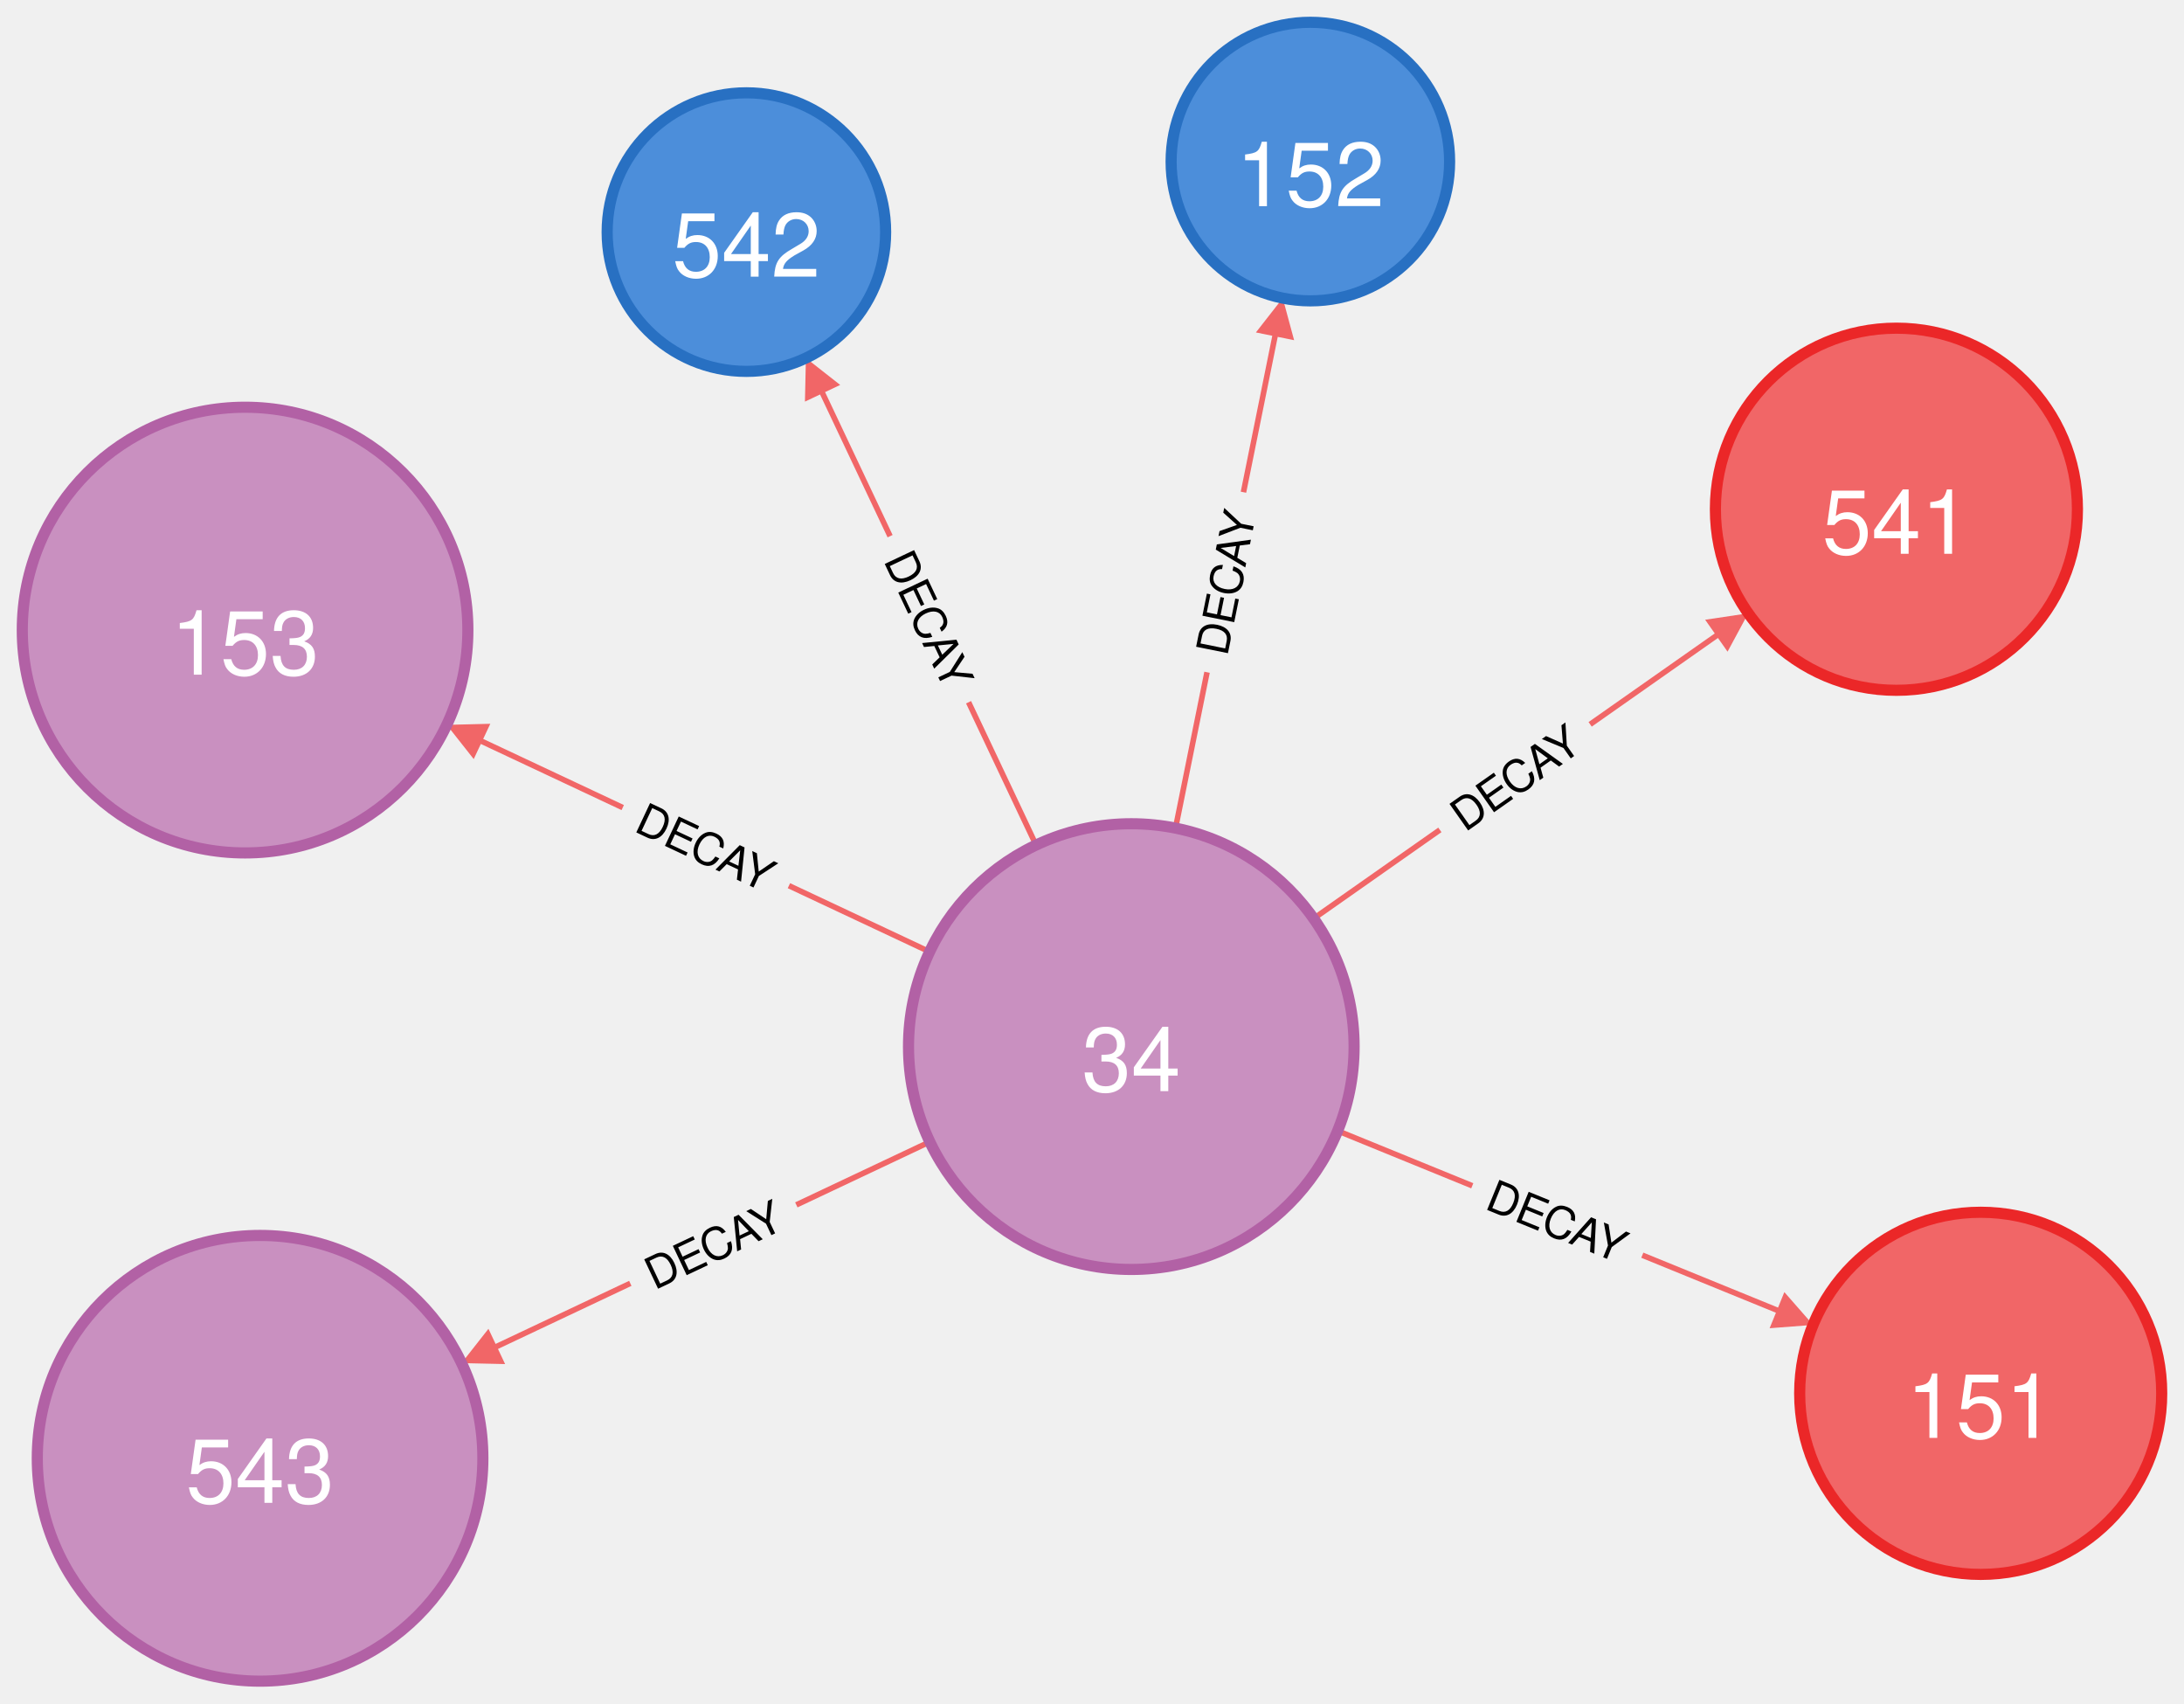
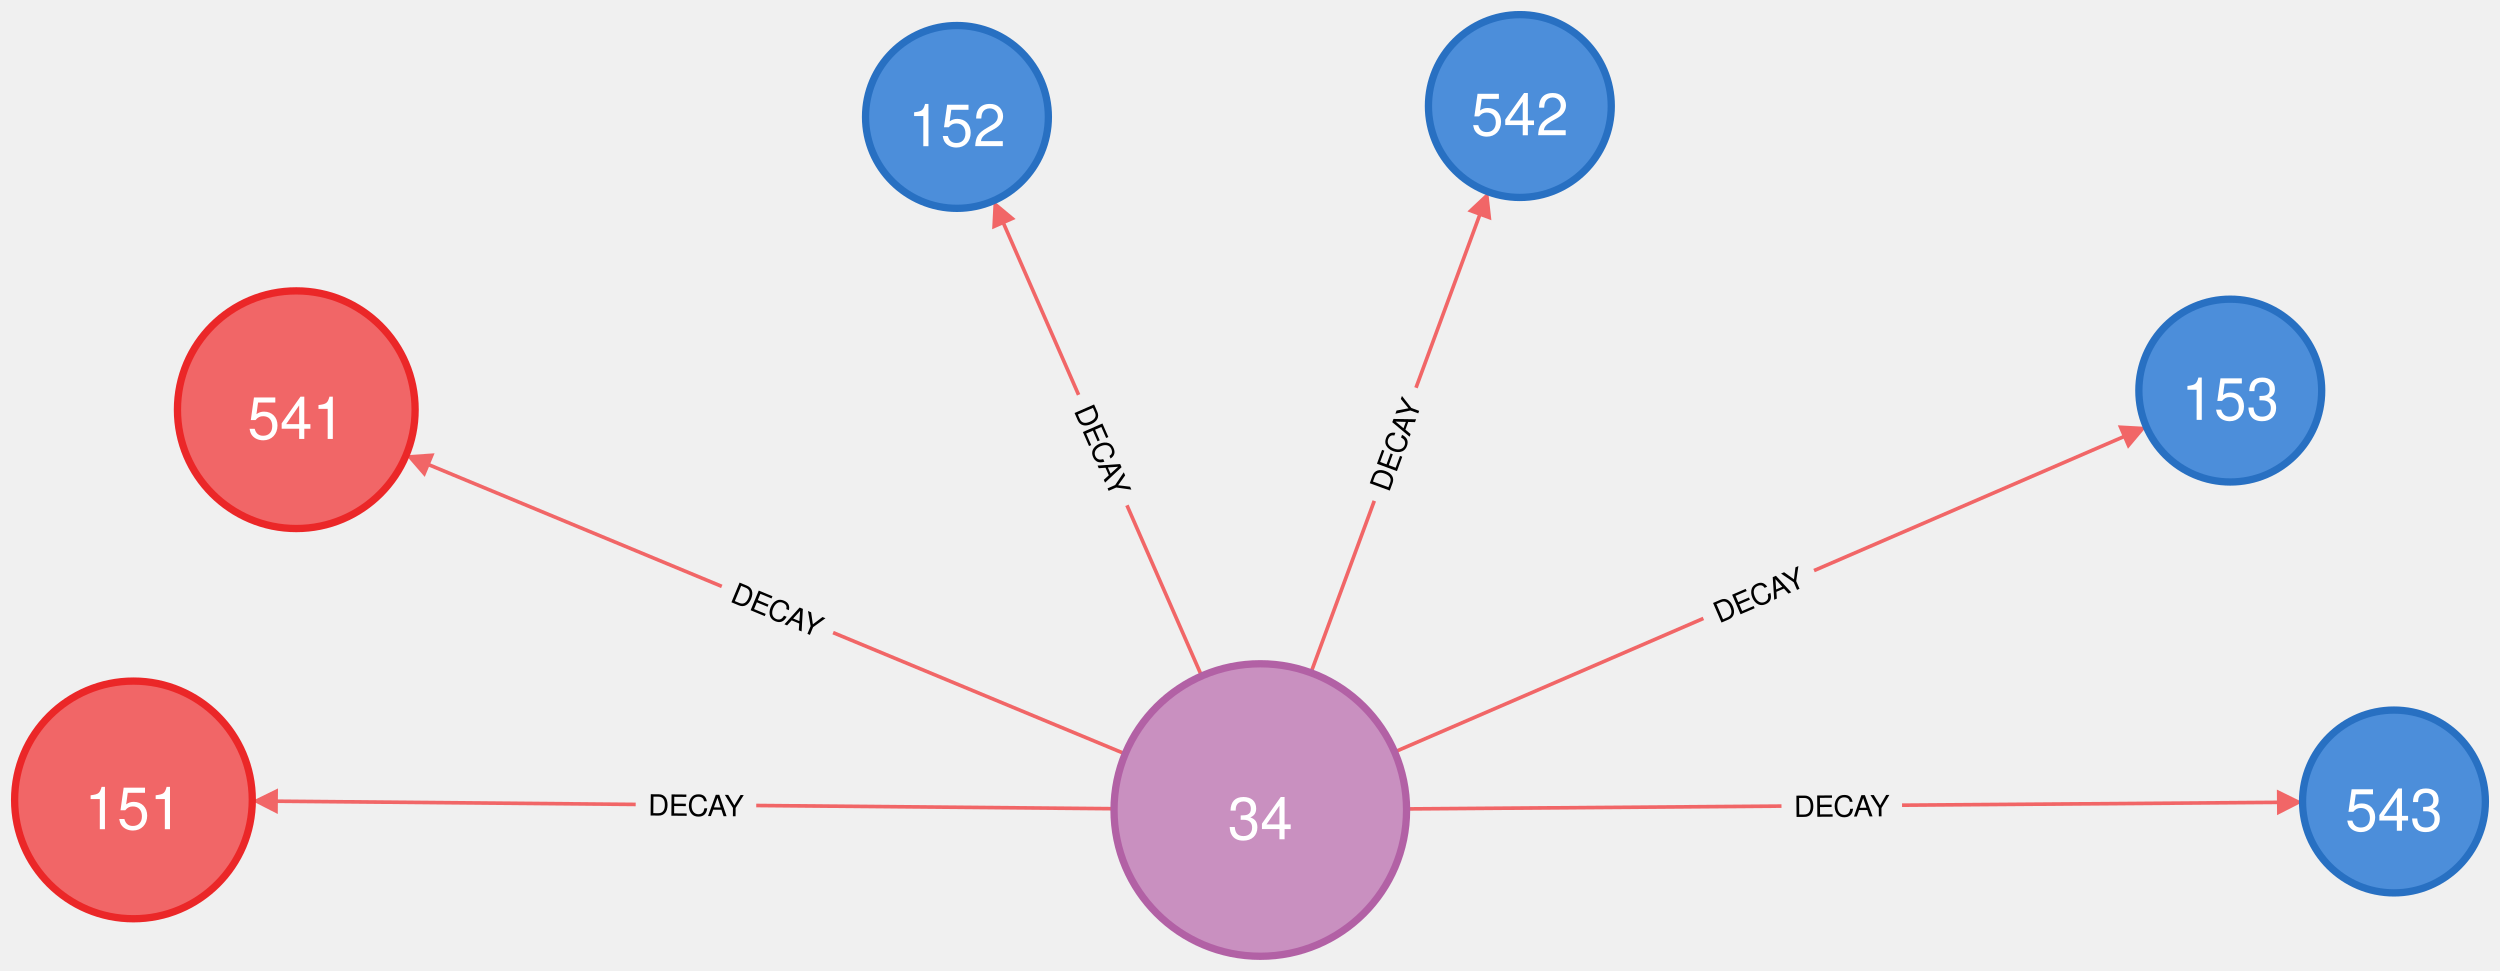
- <svg xmlns="http://www.w3.org/2000/svg" width="392.107" height="305.743" viewBox="-187.9 -79.385 392.107 305.743">
+ <svg xmlns="http://www.w3.org/2000/svg" width="683.725" height="265.533" viewBox="-464.883 -58.607 683.725 265.533">
  <g class="layer relationships">
-     <g class="relationship" transform="translate(15.21068 108.4636) rotate(382.2002)">
-       <path class="b-outline" fill="#F16667" stroke="none" d="M 40 0.5 L 66.118 0.5 L 66.118 -0.5 L 40 -0.5 Z M 99.087 0.5 L 125.205 0.5 L 125.205 3.5 L 132.205 0 L 125.205 -3.5 L 125.205 -0.5 L 99.087 -0.5 Z" />
-       <text text-anchor="middle" pointer-events="none" font-size="8px" fill="#000000" x="82.603" y="3" font-family="Helvetica Neue, Helvetica, Arial, sans-serif">DECAY</text>
+     <g class="relationship" transform="translate(-120.2044 162.9256) rotate(180.5137)">
+       <path class="b-outline" fill="#F16667" stroke="none" d="M 40 0.5 L 137.861 0.5 L 137.861 -0.5 L 40 -0.5 Z M 170.83 0.5 L 268.691 0.5 L 268.691 3.5 L 275.691 0 L 268.691 -3.5 L 268.691 -0.5 L 170.83 -0.5 Z" />
+       <text text-anchor="middle" pointer-events="none" font-size="8px" fill="#000000" x="154.346" y="3" transform="rotate(180 154.3457 0)" font-family="Helvetica Neue, Helvetica, Arial, sans-serif">DECAY</text>
    </g>
-     <g class="relationship" transform="translate(15.21068 108.4636) rotate(324.9264)">
-       <path class="b-outline" fill="#F16667" stroke="none" d="M 40 0.5 L 67.687 0.5 L 67.687 -0.5 L 40 -0.5 Z M 100.655 0.5 L 128.342 0.5 L 128.342 3.5 L 135.342 0 L 128.342 -3.5 L 128.342 -0.5 L 100.655 -0.5 Z" />
-       <text text-anchor="middle" pointer-events="none" font-size="8px" fill="#000000" x="84.171" y="3" font-family="Helvetica Neue, Helvetica, Arial, sans-serif">DECAY</text>
+     <g class="relationship" transform="translate(-120.2044 162.9256) rotate(202.5513)">
+       <path class="b-outline" fill="#F16667" stroke="none" d="M 40 0.5 L 126.504 0.5 L 126.504 -0.5 L 40 -0.5 Z M 159.473 0.5 L 245.976 0.5 L 245.976 3.5 L 252.976 0 L 245.976 -3.5 L 245.976 -0.5 L 159.473 -0.5 Z" />
+       <text text-anchor="middle" pointer-events="none" font-size="8px" fill="#000000" x="142.988" y="3" transform="rotate(180 142.9881 0)" font-family="Helvetica Neue, Helvetica, Arial, sans-serif">DECAY</text>
    </g>
-     <g class="relationship" transform="translate(15.21068 108.4636) rotate(281.4405)">
-       <path class="b-outline" fill="#F16667" stroke="none" d="M 40 0.5 L 68.55 0.5 L 68.55 -0.5 L 40 -0.5 Z M 101.519 0.5 L 130.069 0.5 L 130.069 3.5 L 137.069 0 L 130.069 -3.5 L 130.069 -0.5 L 101.519 -0.5 Z" />
-       <text text-anchor="middle" pointer-events="none" font-size="8px" fill="#000000" x="85.034" y="3" font-family="Helvetica Neue, Helvetica, Arial, sans-serif">DECAY</text>
+     <g class="relationship" transform="translate(-120.2044 162.9256) rotate(246.3627)">
+       <path class="b-outline" fill="#F16667" stroke="none" d="M 40 0.5 L 90.971 0.5 L 90.971 -0.5 L 40 -0.5 Z M 123.94 0.5 L 174.912 0.5 L 174.912 3.5 L 181.912 0 L 174.912 -3.5 L 174.912 -0.5 L 123.94 -0.5 Z" />
+       <text text-anchor="middle" pointer-events="none" font-size="8px" fill="#000000" x="107.456" y="3" transform="rotate(180 107.4558 0)" font-family="Helvetica Neue, Helvetica, Arial, sans-serif">DECAY</text>
    </g>
-     <g class="relationship" transform="translate(15.21068 108.4636) rotate(244.6995)">
-       <path class="b-outline" fill="#F16667" stroke="none" d="M 40 0.5 L 68.366 0.5 L 68.366 -0.5 L 40 -0.5 Z M 101.335 0.5 L 129.702 0.5 L 129.702 3.5 L 136.702 0 L 129.702 -3.5 L 129.702 -0.5 L 101.335 -0.5 Z" />
-       <text text-anchor="middle" pointer-events="none" font-size="8px" fill="#000000" x="84.851" y="3" transform="rotate(180 84.85084 0)" font-family="Helvetica Neue, Helvetica, Arial, sans-serif">DECAY</text>
+     <g class="relationship" transform="translate(-120.2044 162.9256) rotate(290.2392)">
+       <path class="b-outline" fill="#F16667" stroke="none" d="M 40 0.5 L 90.117 0.5 L 90.117 -0.5 L 40 -0.5 Z M 123.086 0.5 L 173.202 0.5 L 173.202 3.5 L 180.202 0 L 173.202 -3.5 L 173.202 -0.5 L 123.086 -0.5 Z" />
+       <text text-anchor="middle" pointer-events="none" font-size="8px" fill="#000000" x="106.601" y="3" font-family="Helvetica Neue, Helvetica, Arial, sans-serif">DECAY</text>
    </g>
-     <g class="relationship" transform="translate(15.21068 108.4636) rotate(205.1665)">
-       <path class="b-outline" fill="#F16667" stroke="none" d="M 40 0.5 L 67.915 0.5 L 67.915 -0.5 L 40 -0.5 Z M 100.884 0.5 L 128.798 0.5 L 128.798 3.5 L 135.798 0 L 128.798 -3.5 L 128.798 -0.5 L 100.884 -0.5 Z" />
-       <text text-anchor="middle" pointer-events="none" font-size="8px" fill="#000000" x="84.399" y="3" transform="rotate(180 84.39913 0)" font-family="Helvetica Neue, Helvetica, Arial, sans-serif">DECAY</text>
+     <g class="relationship" transform="translate(-120.2044 162.9256) rotate(336.6156)">
+       <path class="b-outline" fill="#F16667" stroke="none" d="M 40 0.5 L 132.025 0.5 L 132.025 -0.5 L 40 -0.5 Z M 164.994 0.5 L 257.019 0.5 L 257.019 3.5 L 264.019 0 L 257.019 -3.5 L 257.019 -0.5 L 164.994 -0.5 Z" />
+       <text text-anchor="middle" pointer-events="none" font-size="8px" fill="#000000" x="148.51" y="3" font-family="Helvetica Neue, Helvetica, Arial, sans-serif">DECAY</text>
    </g>
-     <g class="relationship" transform="translate(15.21068 108.4636) rotate(514.7132)">
-       <path class="b-outline" fill="#F16667" stroke="none" d="M 40 0.5 L 66.512 0.5 L 66.512 -0.5 L 40 -0.5 Z M 99.481 0.5 L 125.993 0.5 L 125.993 3.5 L 132.993 0 L 125.993 -3.5 L 125.993 -0.5 L 99.481 -0.5 Z" />
-       <text text-anchor="middle" pointer-events="none" font-size="8px" fill="#000000" x="82.997" y="3" transform="rotate(180 82.9967 0)" font-family="Helvetica Neue, Helvetica, Arial, sans-serif">DECAY</text>
+     <g class="relationship" transform="translate(-120.2044 162.9256) rotate(359.5687)">
+       <path class="b-outline" fill="#F16667" stroke="none" d="M 40 0.5 L 142.543 0.5 L 142.543 -0.5 L 40 -0.5 Z M 175.512 0.5 L 278.055 0.5 L 278.055 3.5 L 285.055 0 L 278.055 -3.5 L 278.055 -0.5 L 175.512 -0.5 Z" />
+       <text text-anchor="middle" pointer-events="none" font-size="8px" fill="#000000" x="159.028" y="3" font-family="Helvetica Neue, Helvetica, Arial, sans-serif">DECAY</text>
    </g>
  </g>
  <g class="layer nodes">
-     <g class="node" aria-label="graph-node33" transform="translate(15.21068,108.4636)">
+     <g class="node" aria-label="graph-node33" transform="translate(-120.2044,162.9256)">
      <circle class="b-outline" cx="0" cy="0" r="40" fill="#C990C0" stroke="#b261a5" stroke-width="2px" />
      <text class="caption" text-anchor="middle" pointer-events="none" x="0" y="8" font-size="16px" fill="#FFFFFF" font-family="Helvetica Neue, Helvetica, Arial, sans-serif"> 34</text>
    </g>
-     <g class="node" aria-label="graph-node150" transform="translate(167.7064,170.6967)">
+     <g class="node" aria-label="graph-node150" transform="translate(-428.3833,160.1626)">
      <circle class="b-outline" cx="0" cy="0" r="32.5" fill="#F16667" stroke="#eb2728" stroke-width="2px" />
      <text class="caption" text-anchor="middle" pointer-events="none" x="0" y="8" font-size="16px" fill="#FFFFFF" font-family="Helvetica Neue, Helvetica, Arial, sans-serif"> 151</text>
    </g>
-     <g class="node" aria-label="graph-node540" transform="translate(152.5749,12.01677)">
+     <g class="node" aria-label="graph-node540" transform="translate(-383.8522,53.44261)">
      <circle class="b-outline" cx="0" cy="0" r="32.5" fill="#F16667" stroke="#eb2728" stroke-width="2px" />
      <text class="caption" text-anchor="middle" pointer-events="none" x="0" y="8" font-size="16px" fill="#FFFFFF" font-family="Helvetica Neue, Helvetica, Arial, sans-serif"> 541</text>
    </g>
-     <g class="node" aria-label="graph-node151" transform="translate(47.3571,-50.38489)">
+     <g class="node" aria-label="graph-node151" transform="translate(-203.1647,-26.62659)">
      <circle class="b-outline" cx="0" cy="0" r="25" fill="#4C8EDA" stroke="#2870c2" stroke-width="2px" />
      <text class="caption" text-anchor="middle" pointer-events="none" x="0" y="8" font-size="16px" fill="#FFFFFF" font-family="Helvetica Neue, Helvetica, Arial, sans-serif"> 152</text>
    </g>
-     <g class="node" aria-label="graph-node541" transform="translate(-53.89498,-37.7275)">
+     <g class="node" aria-label="graph-node541" transform="translate(-49.21666,-29.60699)">
      <circle class="b-outline" cx="0" cy="0" r="25" fill="#4C8EDA" stroke="#2870c2" stroke-width="2px" />
      <text class="caption" text-anchor="middle" pointer-events="none" x="0" y="8" font-size="16px" fill="#FFFFFF" font-family="Helvetica Neue, Helvetica, Arial, sans-serif"> 542</text>
    </g>
-     <g class="node" aria-label="graph-node152" transform="translate(-143.9001,33.70549)">
-       <circle class="b-outline" cx="0" cy="0" r="40" fill="#C990C0" stroke="#b261a5" stroke-width="2px" />
+     <g class="node" aria-label="graph-node152" transform="translate(145.0755,48.21432)">
+       <circle class="b-outline" cx="0" cy="0" r="25" fill="#4C8EDA" stroke="#2870c2" stroke-width="2px" />
      <text class="caption" text-anchor="middle" pointer-events="none" x="0" y="8" font-size="16px" fill="#FFFFFF" font-family="Helvetica Neue, Helvetica, Arial, sans-serif"> 153</text>
    </g>
-     <g class="node" aria-label="graph-node542" transform="translate(-141.2067,182.3577)">
-       <circle class="b-outline" cx="0" cy="0" r="40" fill="#C990C0" stroke="#b261a5" stroke-width="2px" />
+     <g class="node" aria-label="graph-node542" transform="translate(189.8421,160.5916)">
+       <circle class="b-outline" cx="0" cy="0" r="25" fill="#4C8EDA" stroke="#2870c2" stroke-width="2px" />
      <text class="caption" text-anchor="middle" pointer-events="none" x="0" y="8" font-size="16px" fill="#FFFFFF" font-family="Helvetica Neue, Helvetica, Arial, sans-serif"> 543</text>
    </g>
  </g>
</svg>
